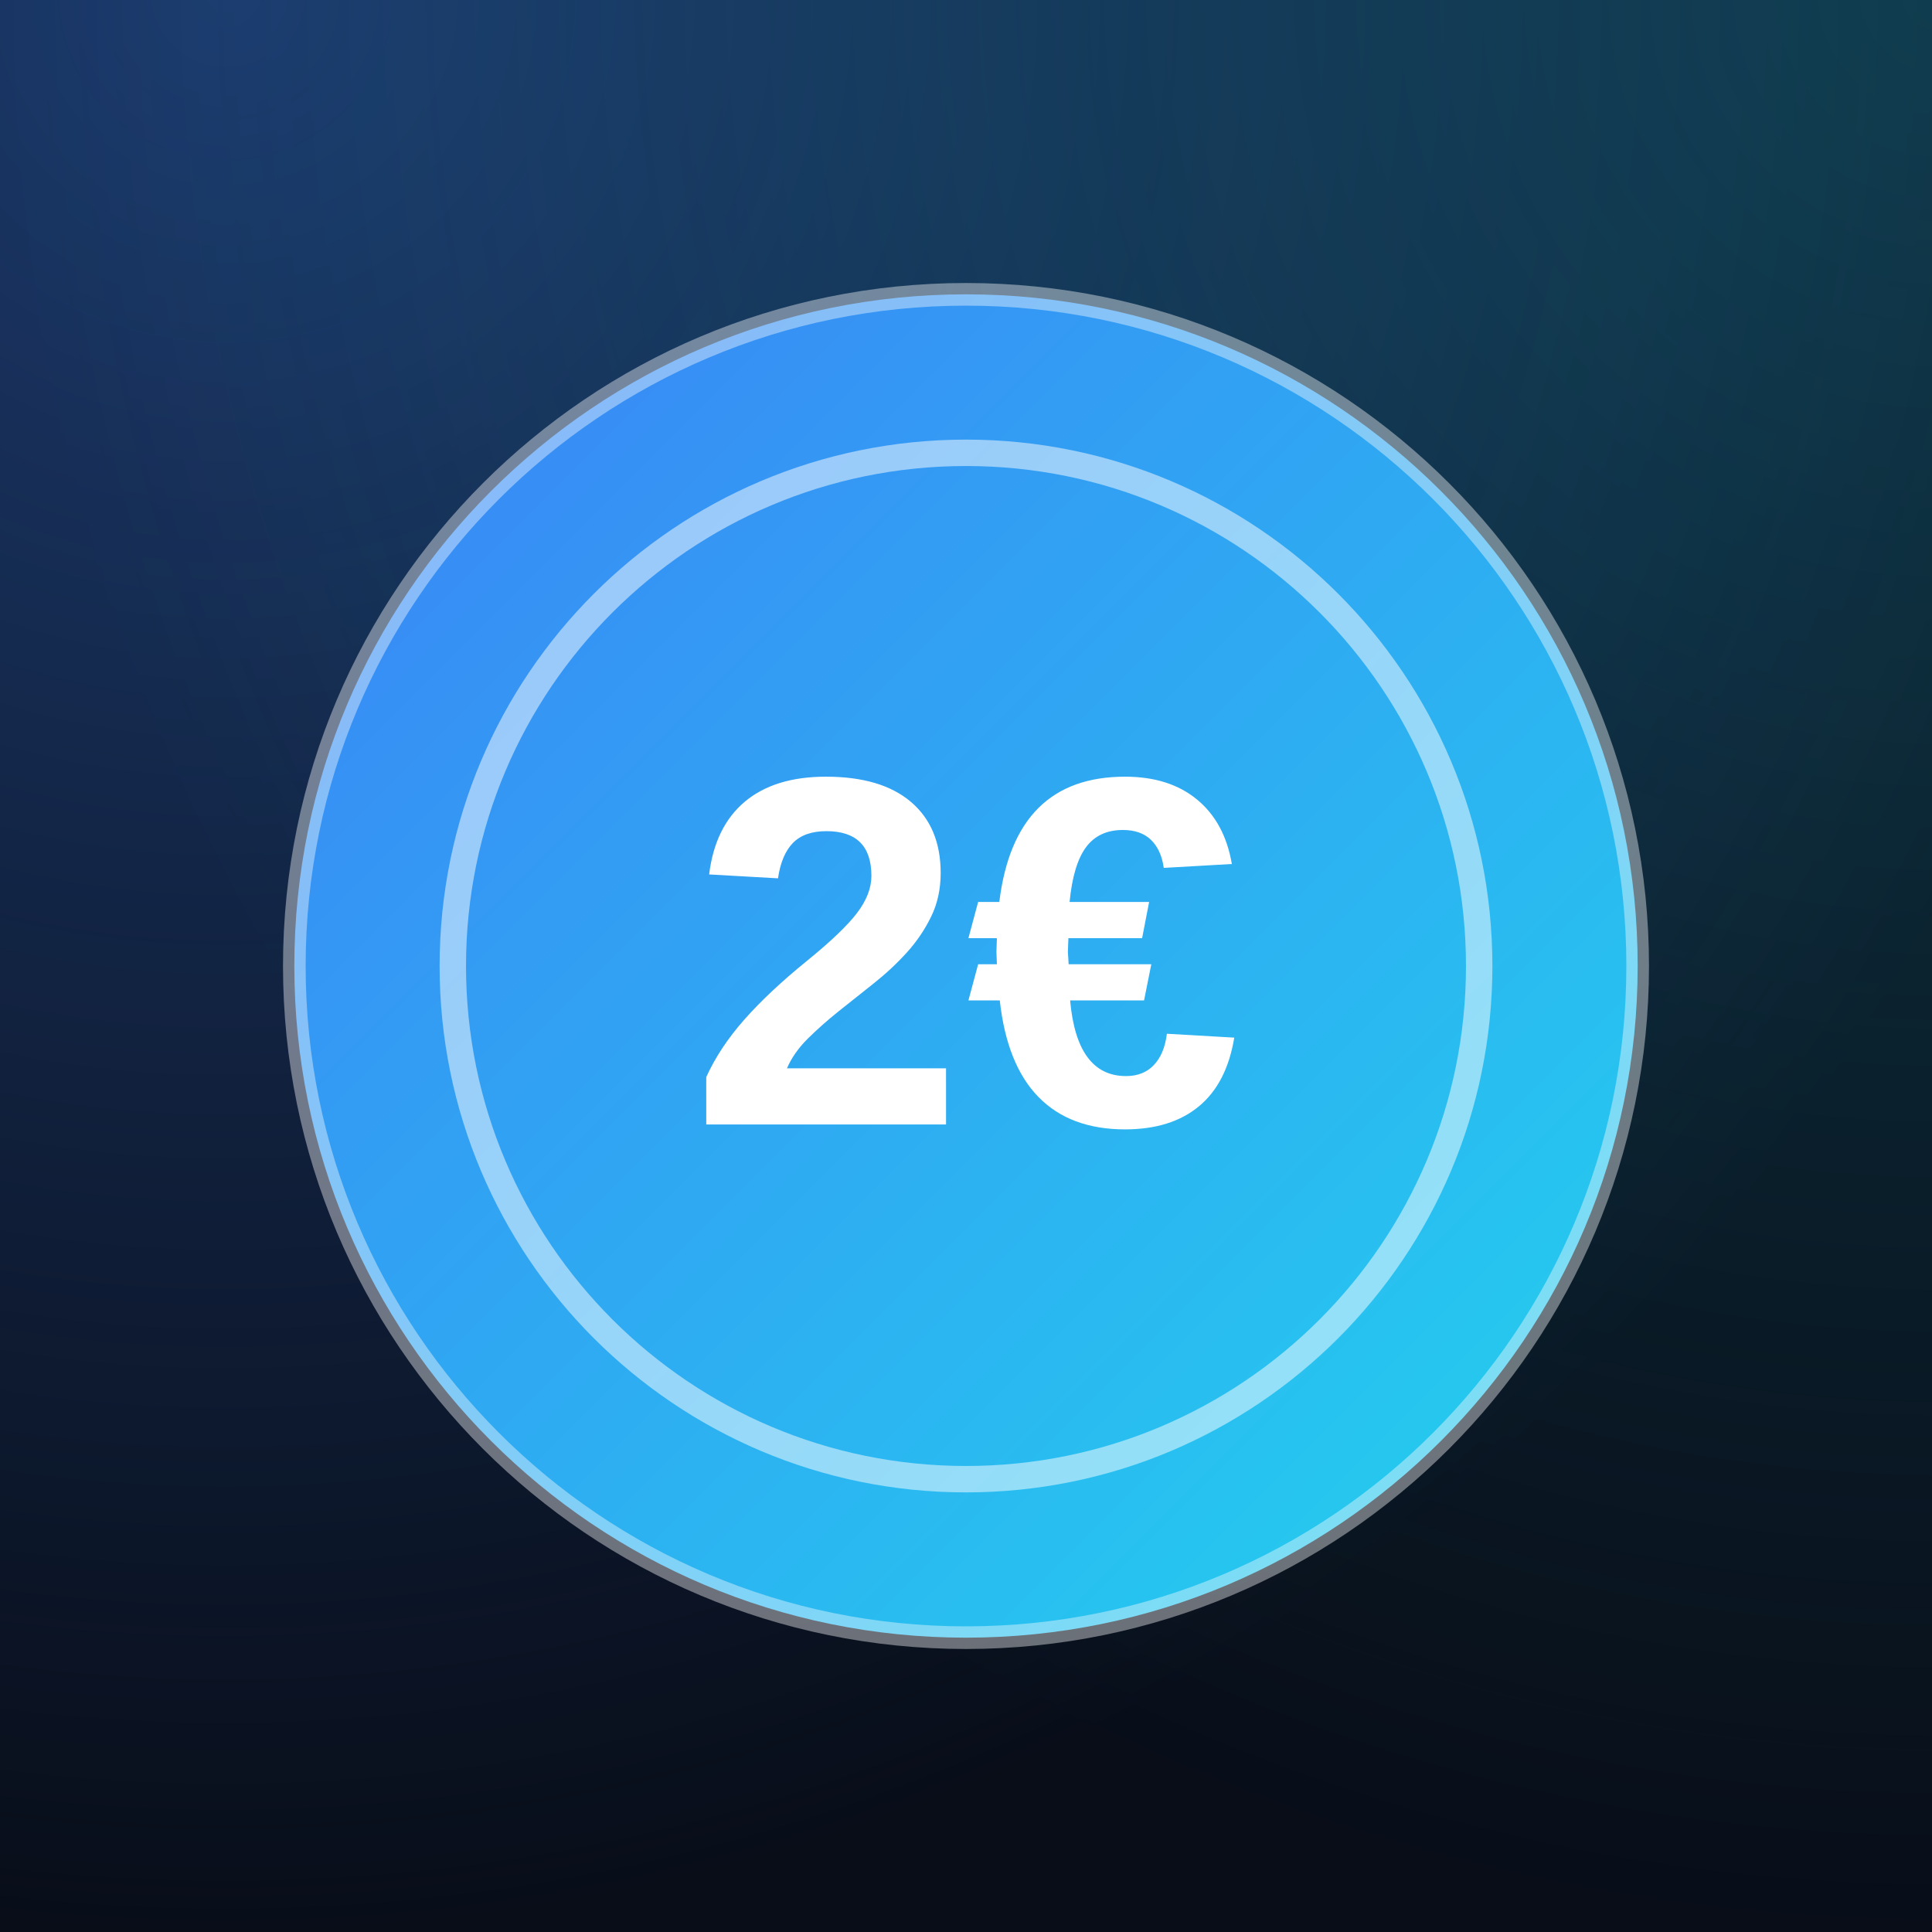
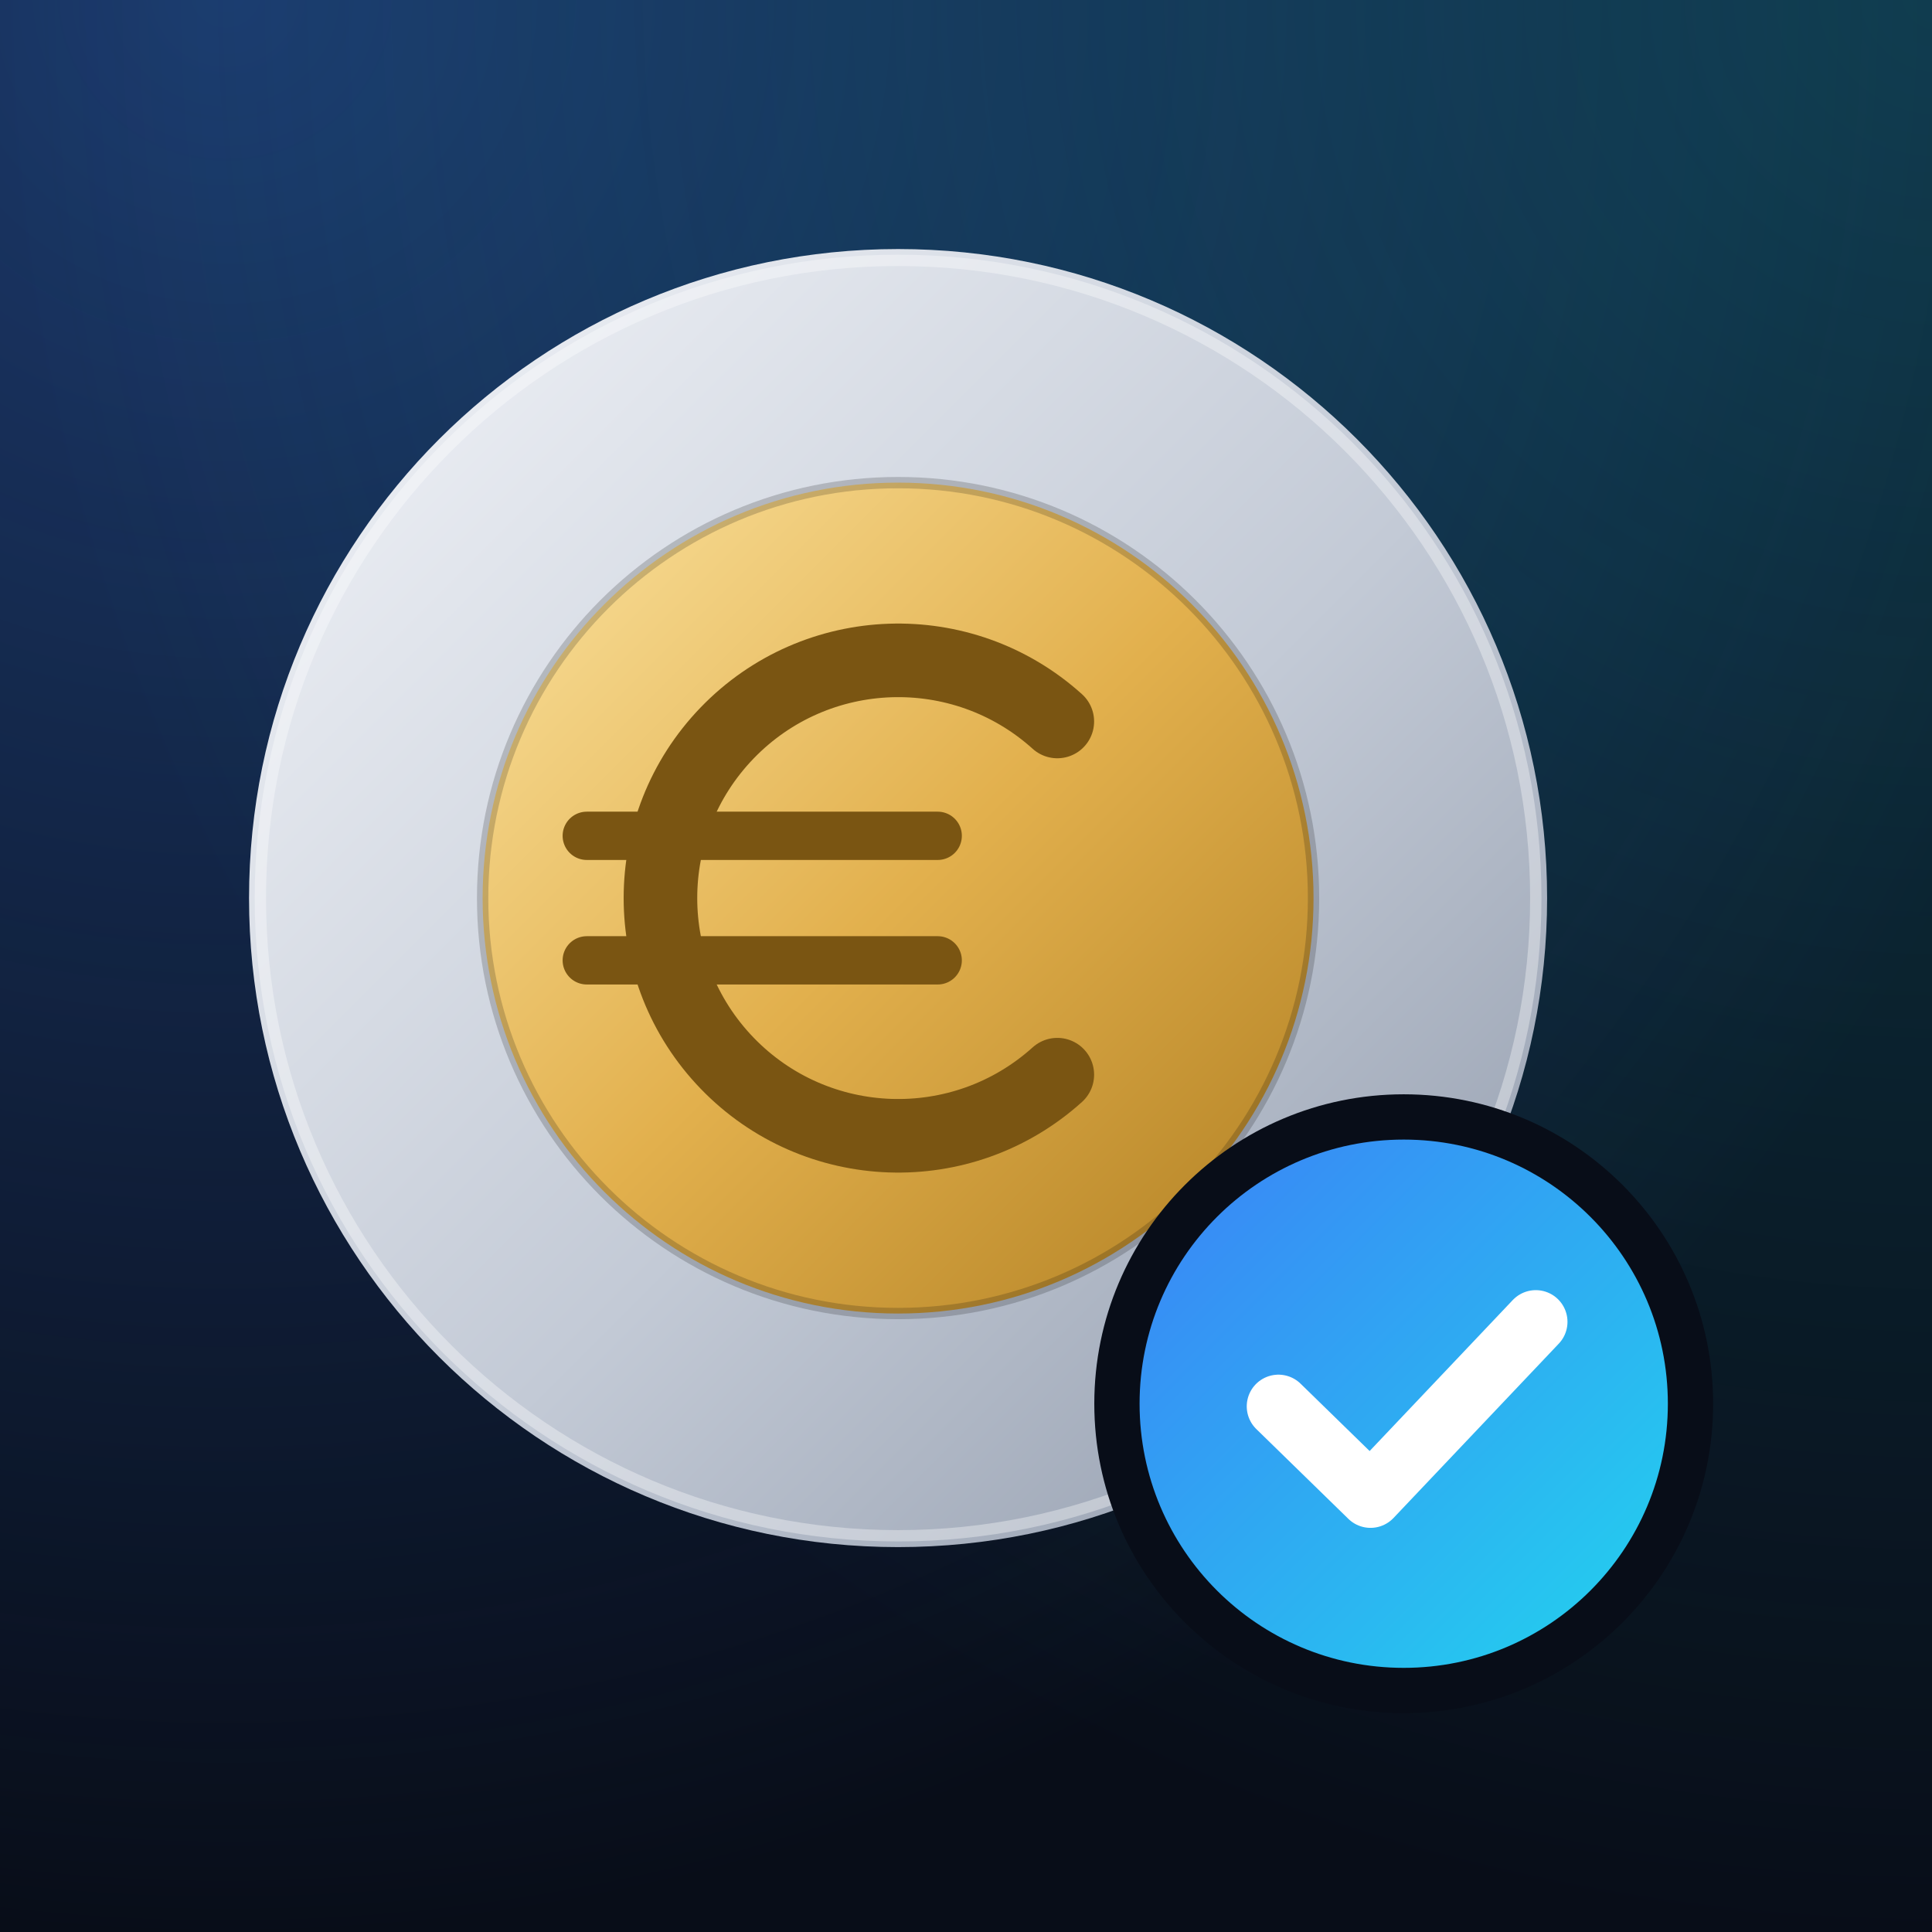
<svg xmlns="http://www.w3.org/2000/svg" viewBox="0 0 512 512">
  <defs>
-     <linearGradient id="g" x1="0" y1="0" x2="1" y2="1">
-       <stop offset="0" stop-color="#3b82f6" />
-       <stop offset="1" stop-color="#22d3ee" />
-     </linearGradient>
    <radialGradient id="glow" cx=".12" cy="0" r="1">
      <stop offset="0" stop-color="#3b82f6" stop-opacity=".38" />
      <stop offset="1" stop-color="#3b82f6" stop-opacity="0" />
    </radialGradient>
    <radialGradient id="glow2" cx="1" cy="0" r="1">
      <stop offset="0" stop-color="#22d3ee" stop-opacity=".22" />
      <stop offset="1" stop-color="#22d3ee" stop-opacity="0" />
    </radialGradient>
+     <linearGradient id="acc" x1="0" y1="0" x2="1" y2="1">
+       <stop offset="0" stop-color="#3b82f6" />
+       <stop offset="1" stop-color="#22d3ee" />
+     </linearGradient>
+     <linearGradient id="silver" x1="0" y1="0" x2="1" y2="1">
+       <stop offset="0" stop-color="#f4f6fa" />
+       <stop offset=".55" stop-color="#c3cad6" />
+       <stop offset="1" stop-color="#8d97a8" />
+     </linearGradient>
+     <linearGradient id="gold" x1="0" y1="0" x2="1" y2="1">
+       <stop offset="0" stop-color="#fbe3a0" />
+       <stop offset=".5" stop-color="#e2b04d" />
+       <stop offset="1" stop-color="#b07f22" />
+     </linearGradient>
  </defs>
  <rect width="512" height="512" fill="#080d18" />
  <rect width="512" height="512" fill="url(#glow)" />
  <rect width="512" height="512" fill="url(#glow2)" />
-   <circle cx="256" cy="256" r="178" fill="url(#g)" />
-   <circle cx="256" cy="256" r="178" fill="none" stroke="#fff" stroke-opacity=".4" stroke-width="6" />
-   <circle cx="256" cy="256" r="136" fill="none" stroke="#fff" stroke-opacity=".5" stroke-width="7" />
-   <text x="256" y="298" text-anchor="middle" font-family="'Segoe UI', Arial, Helvetica, sans-serif" font-weight="800" font-size="132" fill="#fff">2€</text>
+   <g>
+     <circle cx="238" cy="238" r="172" fill="url(#silver)" />
+     <circle cx="238" cy="238" r="169" fill="none" stroke="#fff" stroke-opacity=".35" stroke-width="3" />
+     <circle cx="238" cy="238" r="110.1" fill="url(#gold)" />
+     <circle cx="238" cy="238" r="110.1" fill="none" stroke="#000" stroke-opacity=".18" stroke-width="3" />
+     <path d="M280.2 191.2 A63.0 63.0 0 1 0 280.2 284.8" fill="none" stroke="#7a5512" stroke-width="19.5" stroke-linecap="round" />
+     <path d="M155.5 221.5 H248.5 M155.5 254.5 H248.5" stroke="#7a5512" stroke-width="12.8" stroke-linecap="round" />
+     <circle cx="372" cy="372" r="82" fill="#080d18" />
+     <circle cx="372" cy="372" r="70" fill="url(#acc)" />
+     <path d="M338.8 372.7 L363.2 396.5 L407.0 350.3" fill="none" stroke="#fff" stroke-width="16.8" stroke-linecap="round" stroke-linejoin="round" />
+   </g>
</svg>
